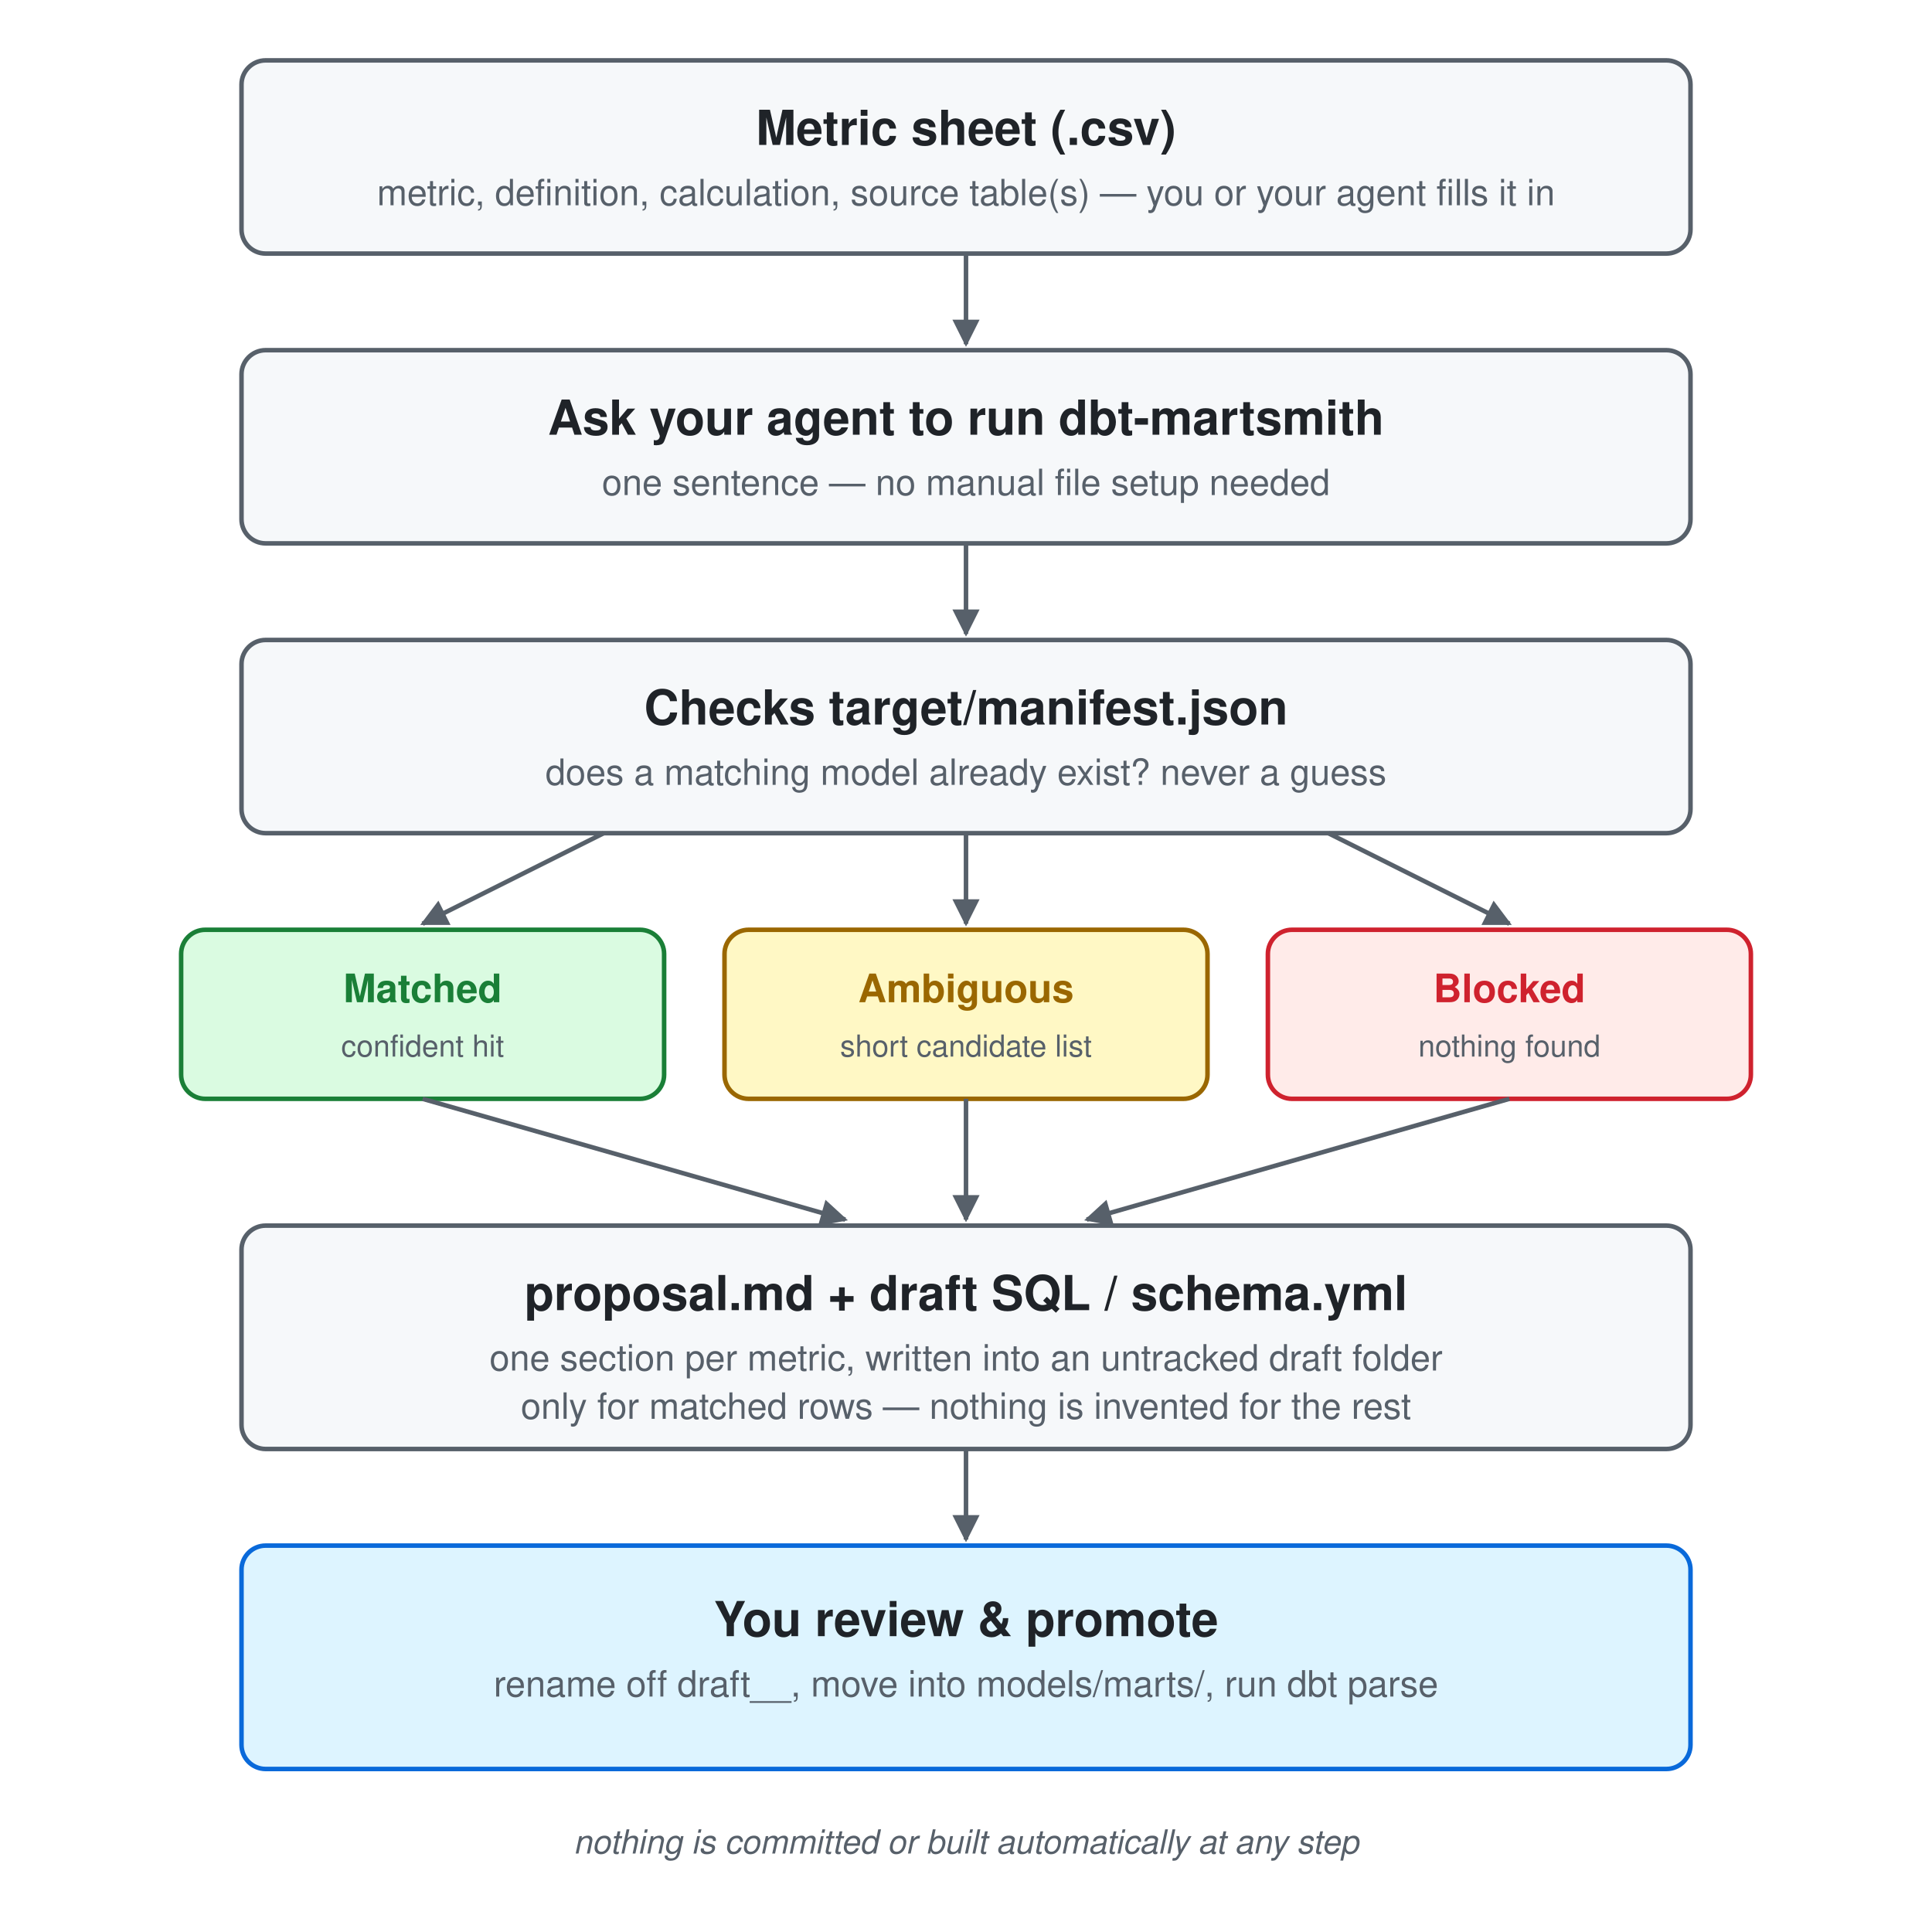
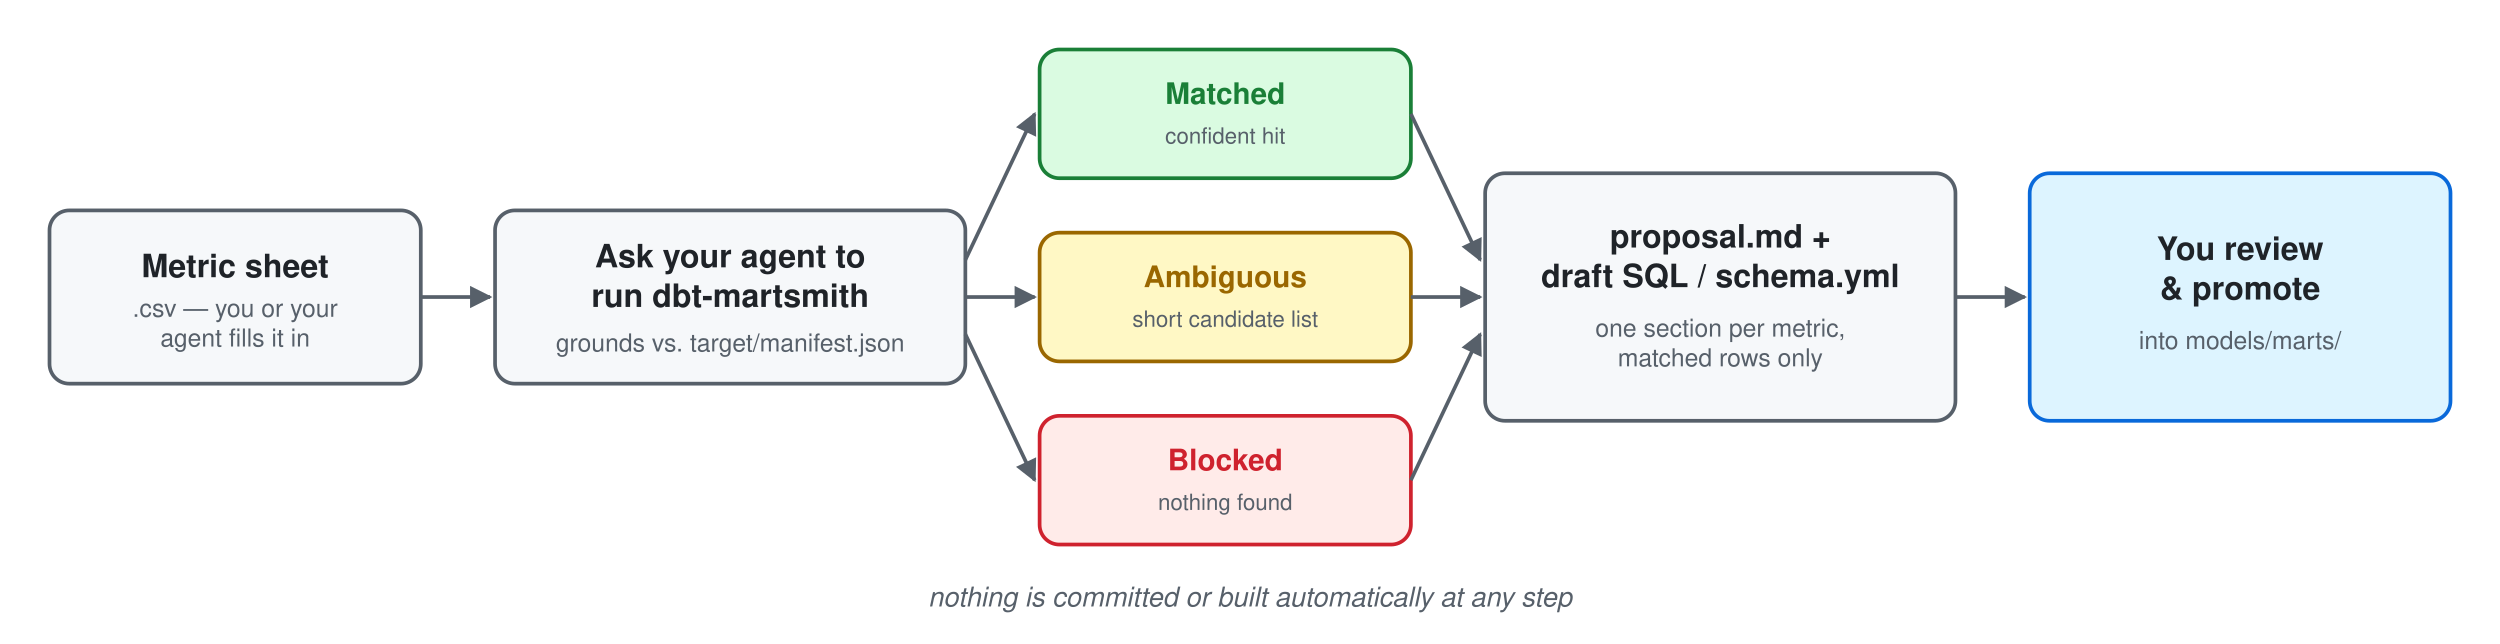
- <svg xmlns="http://www.w3.org/2000/svg" viewBox="0 0 640 640" font-family="Helvetica, Arial, sans-serif">
+ <svg xmlns="http://www.w3.org/2000/svg" viewBox="0 0 1010 260" font-family="Helvetica, Arial, sans-serif">
  <defs>
    <marker id="arrow" viewBox="0 0 10 10" refX="9" refY="5" markerWidth="6" markerHeight="6" orient="auto-start-reverse">
      <path d="M0,0 L10,5 L0,10 z" fill="#57606a" />
    </marker>
  </defs>
  <style>
    .box { fill: #f6f8fa; stroke: #57606a; stroke-width: 1.5; }
    .final { fill: #ddf4ff; stroke: #0969da; stroke-width: 1.5; }
    .matched { fill: #dafbe1; stroke: #1a7f37; }
    .ambiguous { fill: #fff8c5; stroke: #9a6700; }
    .blocked { fill: #ffebe9; stroke: #cf222e; }
-     .title { font-size: 16px; font-weight: 600; fill: #1f2328; }
-     .sub { font-size: 12px; fill: #57606a; }
-     .small-title { font-size: 13px; font-weight: 600; }
-     .small-sub { font-size: 10px; fill: #57606a; }
+     .title { font-size: 13px; font-weight: 700; fill: #1f2328; }
+     .sub { font-size: 10px; fill: #57606a; }
+     .small-title { font-size: 12px; font-weight: 700; }
+     .small-sub { font-size: 9px; fill: #57606a; }
    .arrow { stroke: #57606a; stroke-width: 1.5; fill: none; marker-end: url(#arrow); }
    .note { font-size: 11px; fill: #57606a; font-style: italic; }
  </style>
-   <rect class="box" x="80" y="20" width="480" height="64" rx="8" />
-   <text class="title" x="320" y="48" text-anchor="middle">Metric sheet (.csv)</text>
-   <text class="sub" x="320" y="68" text-anchor="middle">metric, definition, calculation, source table(s) — you or your agent fills it in</text>
-   <line class="arrow" x1="320" y1="84" x2="320" y2="114" />
-   <rect class="box" x="80" y="116" width="480" height="64" rx="8" />
-   <text class="title" x="320" y="144" text-anchor="middle">Ask your agent to run dbt-martsmith</text>
-   <text class="sub" x="320" y="164" text-anchor="middle">one sentence — no manual file setup needed</text>
-   <line class="arrow" x1="320" y1="180" x2="320" y2="210" />
-   <rect class="box" x="80" y="212" width="480" height="64" rx="8" />
-   <text class="title" x="320" y="240" text-anchor="middle">Checks target/manifest.json</text>
-   <text class="sub" x="320" y="260" text-anchor="middle">does a matching model already exist? never a guess</text>
-   <line class="arrow" x1="200" y1="276" x2="140" y2="306" />
-   <line class="arrow" x1="320" y1="276" x2="320" y2="306" />
-   <line class="arrow" x1="440" y1="276" x2="500" y2="306" />
-   <rect class="box matched" x="60" y="308" width="160" height="56" rx="8" />
-   <text class="small-title" x="140" y="332" text-anchor="middle" fill="#1a7f37">Matched</text>
-   <text class="small-sub" x="140" y="350" text-anchor="middle">confident hit</text>
-   <rect class="box ambiguous" x="240" y="308" width="160" height="56" rx="8" />
-   <text class="small-title" x="320" y="332" text-anchor="middle" fill="#9a6700">Ambiguous</text>
-   <text class="small-sub" x="320" y="350" text-anchor="middle">short candidate list</text>
-   <rect class="box blocked" x="420" y="308" width="160" height="56" rx="8" />
-   <text class="small-title" x="500" y="332" text-anchor="middle" fill="#cf222e">Blocked</text>
-   <text class="small-sub" x="500" y="350" text-anchor="middle">nothing found</text>
-   <line class="arrow" x1="140" y1="364" x2="280" y2="404" />
-   <line class="arrow" x1="320" y1="364" x2="320" y2="404" />
-   <line class="arrow" x1="500" y1="364" x2="360" y2="404" />
-   <rect class="box" x="80" y="406" width="480" height="74" rx="8" />
-   <text class="title" x="320" y="434" text-anchor="middle">proposal.md + draft SQL / schema.yml</text>
-   <text class="sub" x="320" y="454" text-anchor="middle">one section per metric, written into an untracked draft folder</text>
-   <text class="sub" x="320" y="470" text-anchor="middle">only for matched rows — nothing is invented for the rest</text>
-   <line class="arrow" x1="320" y1="480" x2="320" y2="510" />
-   <rect class="box final" x="80" y="512" width="480" height="74" rx="8" />
-   <text class="title" x="320" y="542" text-anchor="middle" fill="#0969da">You review &amp; promote</text>
-   <text class="sub" x="320" y="562" text-anchor="middle">rename off draft__, move into models/marts/, run dbt parse</text>
-   <text class="note" x="320" y="614" text-anchor="middle">nothing is committed or built automatically at any step</text>
+   <rect class="box" x="20" y="85" width="150" height="70" rx="8" />
+   <text class="title" x="95" y="112" text-anchor="middle">Metric sheet</text>
+   <text class="sub" x="95" y="128" text-anchor="middle">.csv — you or your</text>
+   <text class="sub" x="95" y="140" text-anchor="middle">agent fills it in</text>
+   <line class="arrow" x1="170" y1="120" x2="198" y2="120" />
+   <rect class="box" x="200" y="85" width="190" height="70" rx="8" />
+   <text class="title" x="295" y="108" text-anchor="middle">Ask your agent to</text>
+   <text class="title" x="295" y="124" text-anchor="middle">run dbt-martsmith</text>
+   <text class="sub" x="295" y="142" text-anchor="middle">grounds vs. target/manifest.json</text>
+   <line class="arrow" x1="390" y1="105" x2="418" y2="46" />
+   <line class="arrow" x1="390" y1="120" x2="418" y2="120" />
+   <line class="arrow" x1="390" y1="135" x2="418" y2="194" />
+   <rect class="box matched" x="420" y="20" width="150" height="52" rx="8" />
+   <text class="small-title" x="495" y="42" text-anchor="middle" fill="#1a7f37">Matched</text>
+   <text class="small-sub" x="495" y="58" text-anchor="middle">confident hit</text>
+   <rect class="box ambiguous" x="420" y="94" width="150" height="52" rx="8" />
+   <text class="small-title" x="495" y="116" text-anchor="middle" fill="#9a6700">Ambiguous</text>
+   <text class="small-sub" x="495" y="132" text-anchor="middle">short candidate list</text>
+   <rect class="box blocked" x="420" y="168" width="150" height="52" rx="8" />
+   <text class="small-title" x="495" y="190" text-anchor="middle" fill="#cf222e">Blocked</text>
+   <text class="small-sub" x="495" y="206" text-anchor="middle">nothing found</text>
+   <line class="arrow" x1="570" y1="46" x2="598" y2="105" />
+   <line class="arrow" x1="570" y1="120" x2="598" y2="120" />
+   <line class="arrow" x1="570" y1="194" x2="598" y2="135" />
+   <rect class="box" x="600" y="70" width="190" height="100" rx="8" />
+   <text class="title" x="695" y="100" text-anchor="middle">proposal.md +</text>
+   <text class="title" x="695" y="116" text-anchor="middle">draft SQL / schema.yml</text>
+   <text class="sub" x="695" y="136" text-anchor="middle">one section per metric,</text>
+   <text class="sub" x="695" y="148" text-anchor="middle">matched rows only</text>
+   <line class="arrow" x1="790" y1="120" x2="818" y2="120" />
+   <rect class="box final" x="820" y="70" width="170" height="100" rx="8" />
+   <text class="title" x="905" y="105" text-anchor="middle" fill="#0969da">You review</text>
+   <text class="title" x="905" y="121" text-anchor="middle" fill="#0969da">&amp; promote</text>
+   <text class="sub" x="905" y="141" text-anchor="middle">into models/marts/</text>
+   <text class="note" x="505" y="245" text-anchor="middle">nothing is committed or built automatically at any step</text>
</svg>
